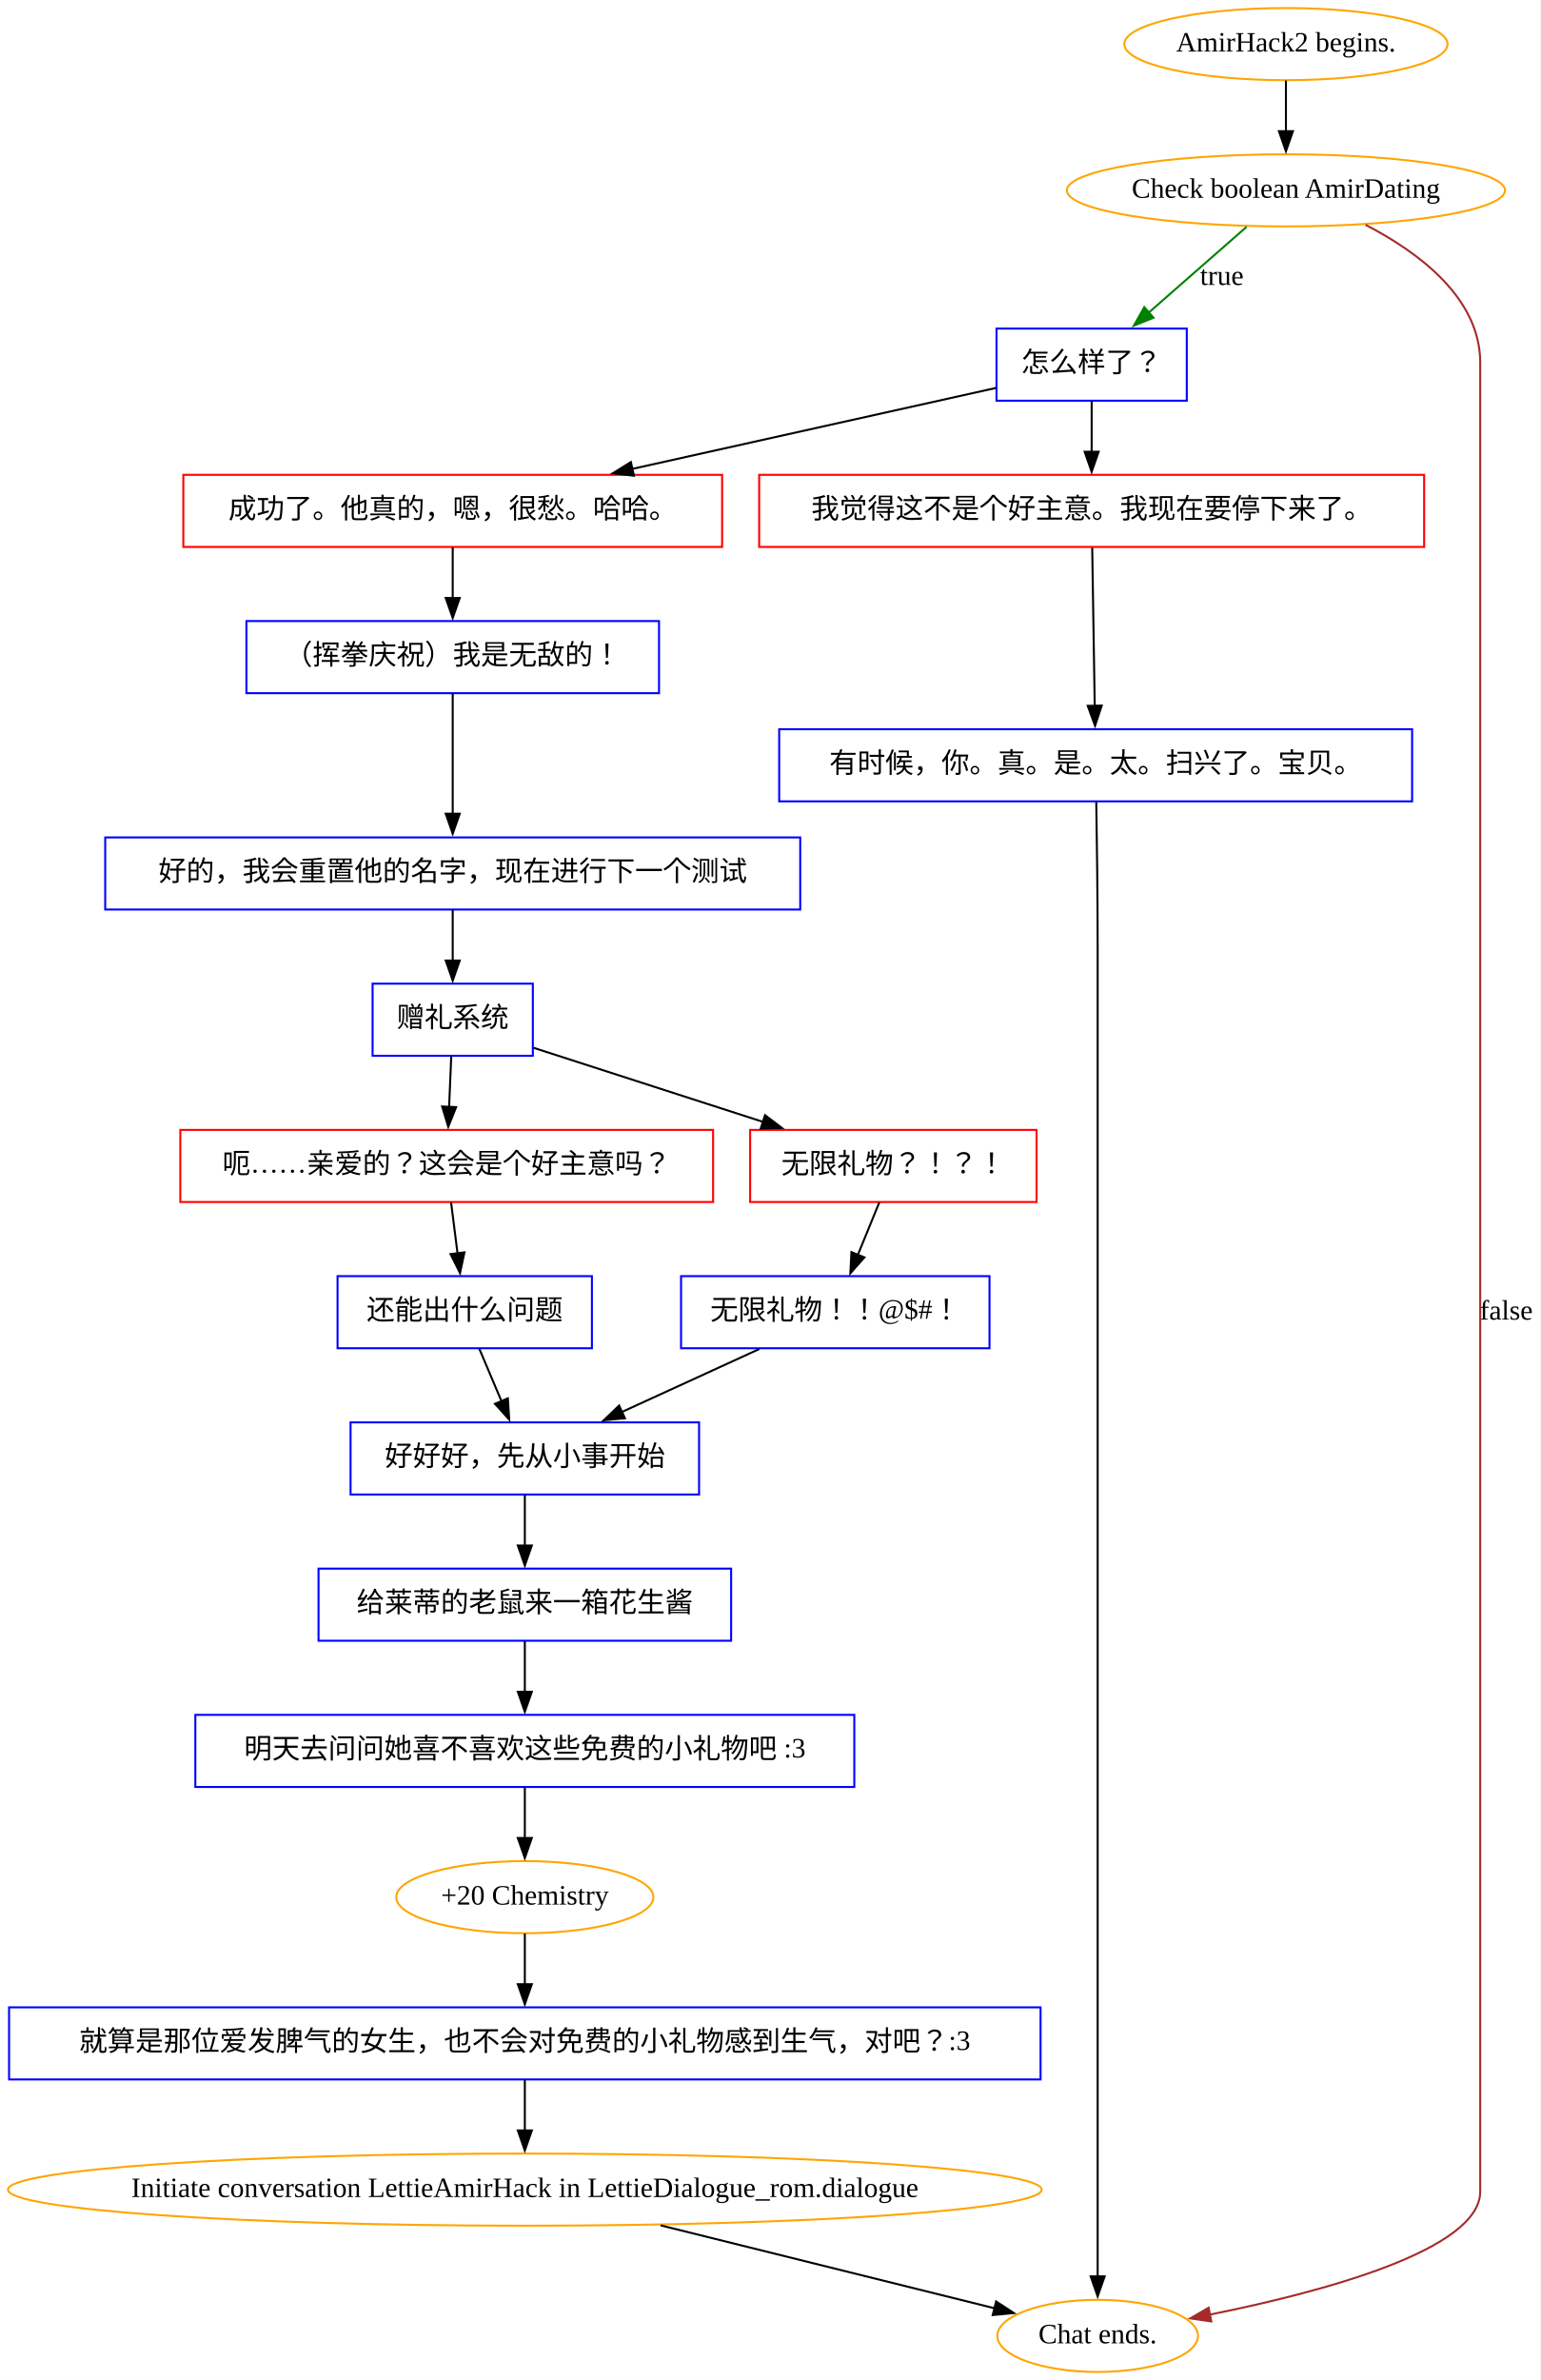
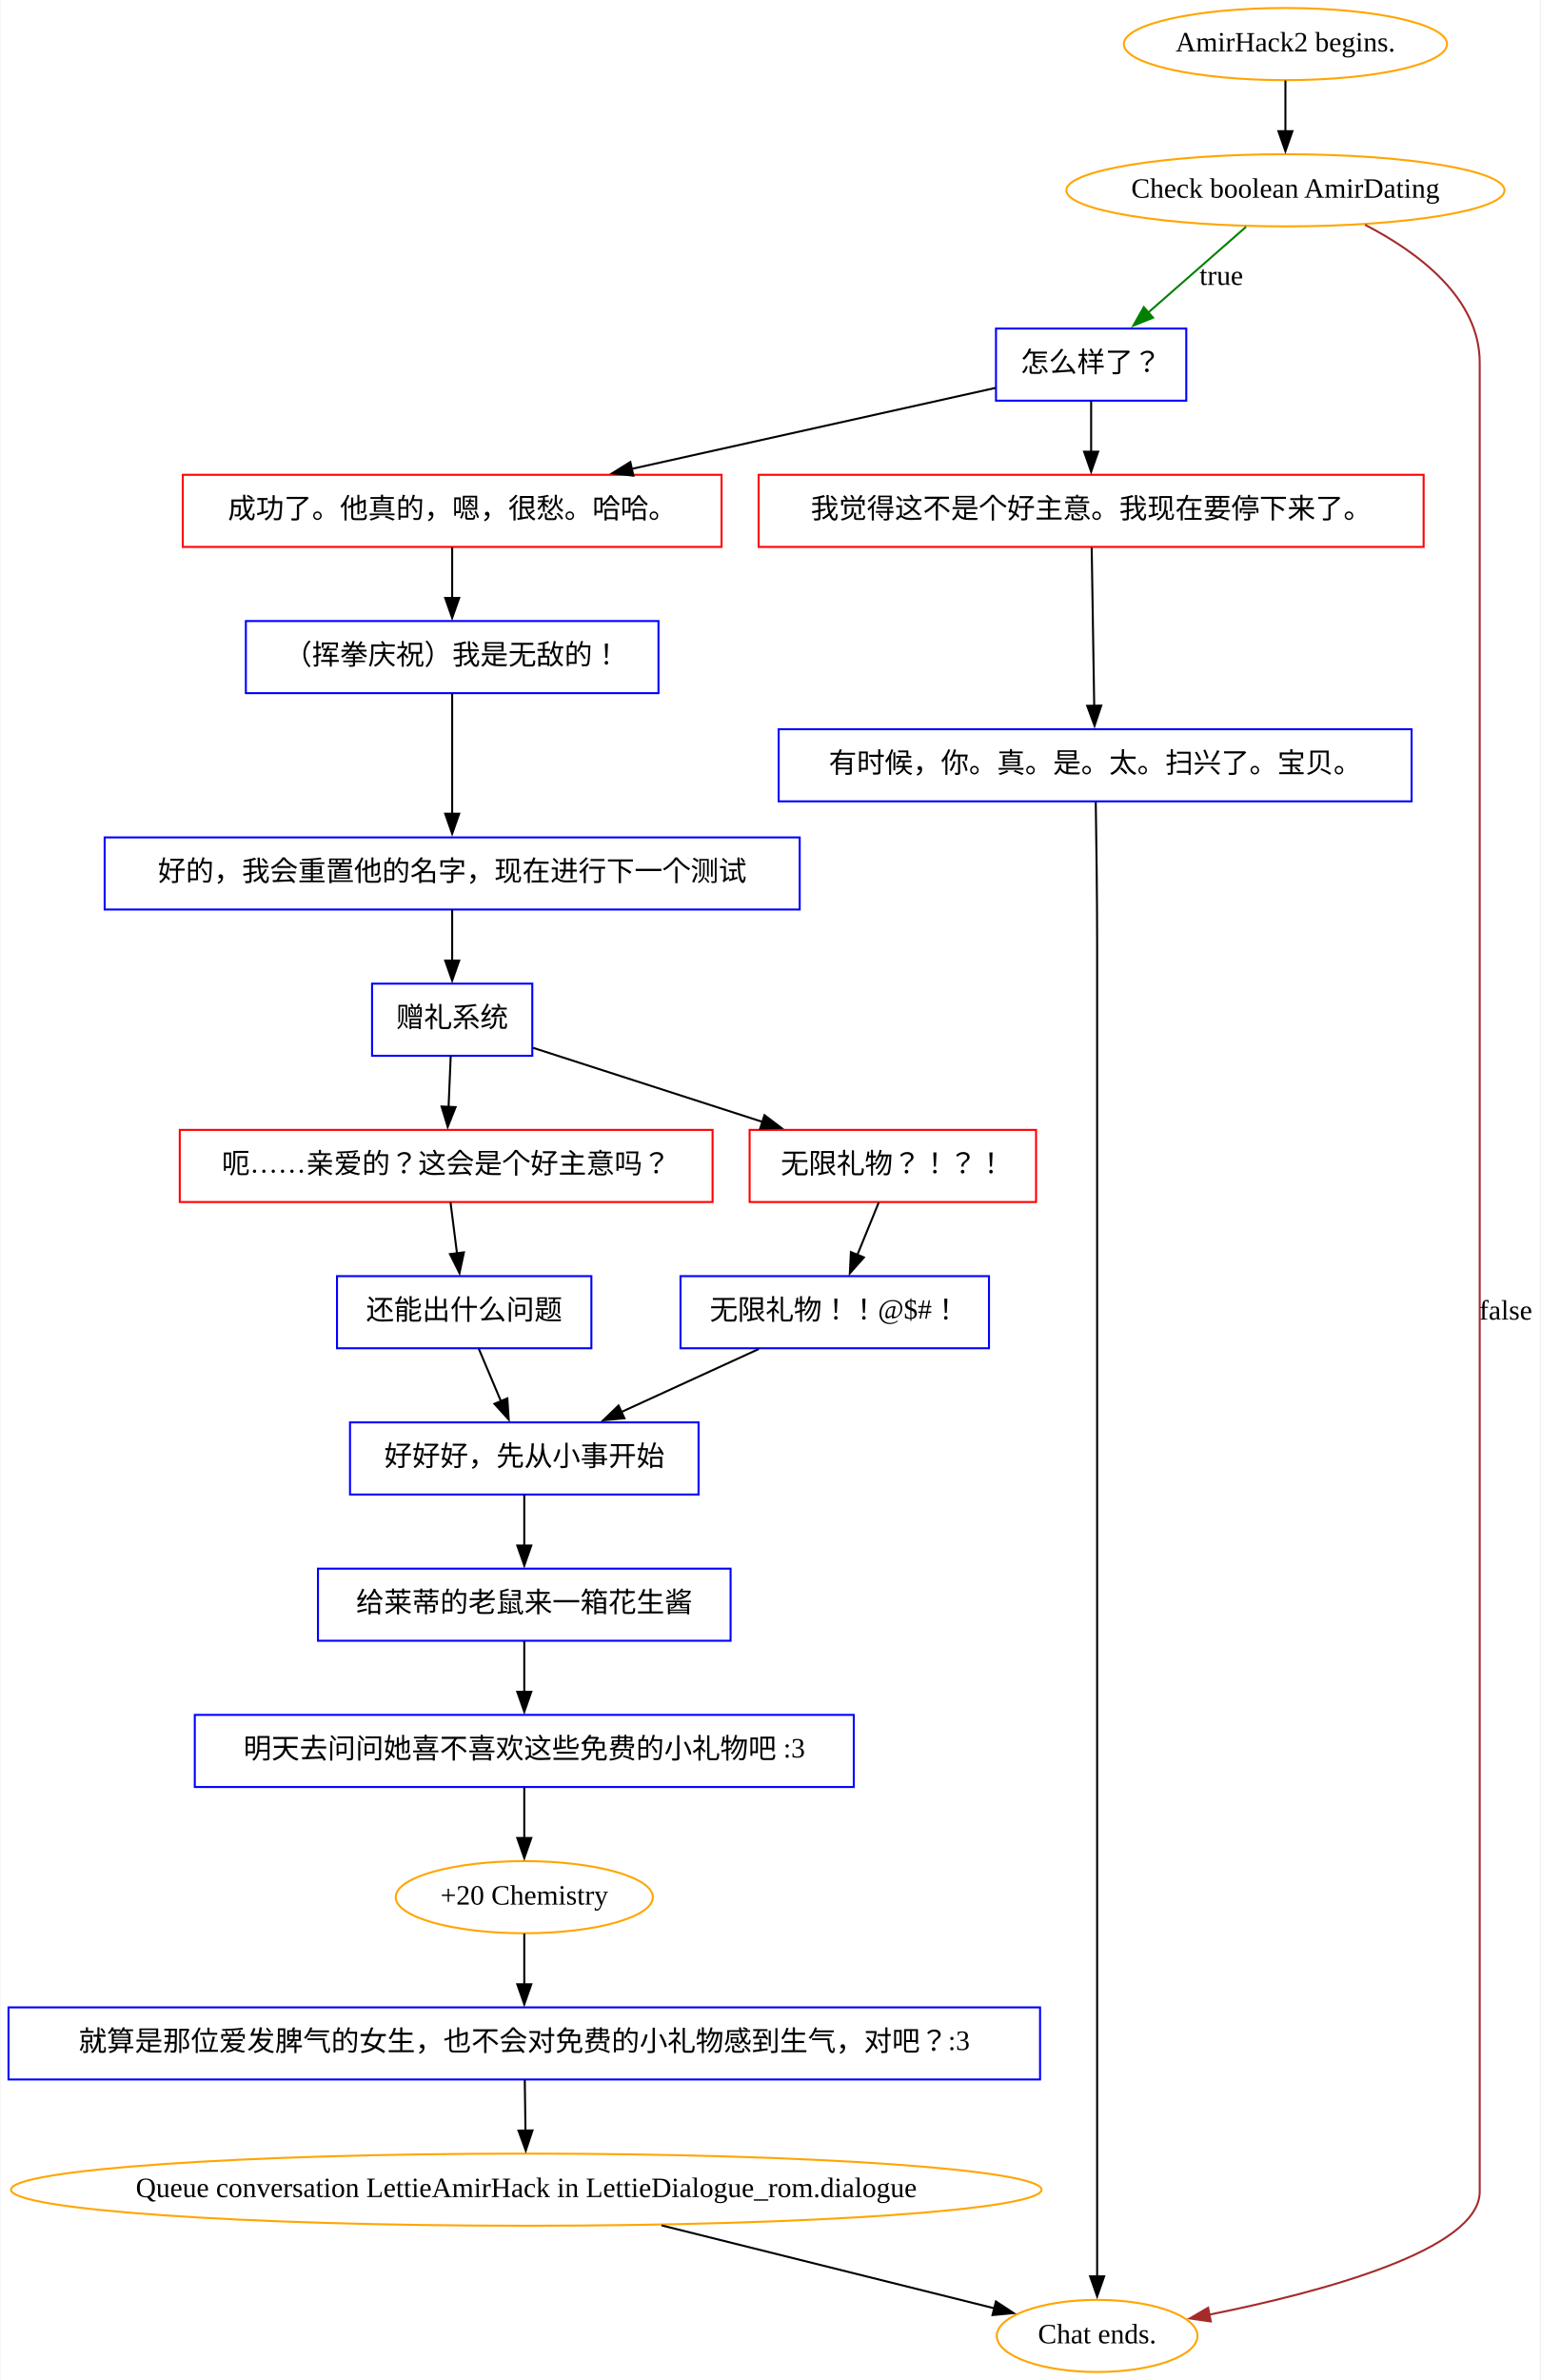
- <svg xmlns="http://www.w3.org/2000/svg" width="769pt" height="1188pt" viewBox="0.00 0.00 769.03 1188.00">
+ <svg xmlns="http://www.w3.org/2000/svg" width="769pt" height="1188pt" viewBox="0.00 0.00 768.50 1188.00">
  <g id="graph0" class="graph" transform="scale(1 1) rotate(0) translate(4 1184)">
-     <polygon fill="white" stroke="none" points="-4,4 -4,-1184 765.03,-1184 765.03,4 -4,4" />
+     <polygon fill="white" stroke="none" points="-4,4 -4,-1184 764.5,-1184 764.5,4 -4,4" />
    <g id="node1" class="node">
-       <ellipse fill="none" stroke="orange" cx="638.03" cy="-1162" rx="80.69" ry="18" />
-       <text text-anchor="middle" x="638.03" y="-1158.3" font-family="Times New Roman,serif" font-size="14.00">AmirHack2 begins.</text>
+       <ellipse fill="none" stroke="orange" cx="637.5" cy="-1162" rx="80.69" ry="18" />
+       <text text-anchor="middle" x="637.5" y="-1158.3" font-family="Times New Roman,serif" font-size="14.00">AmirHack2 begins.</text>
    </g>
    <g id="node2" class="node">
-       <ellipse fill="none" stroke="orange" cx="638.03" cy="-1089" rx="109.38" ry="18" />
-       <text text-anchor="middle" x="638.03" y="-1085.3" font-family="Times New Roman,serif" font-size="14.00">Check boolean AmirDating</text>
+       <ellipse fill="none" stroke="orange" cx="637.5" cy="-1089" rx="109.38" ry="18" />
+       <text text-anchor="middle" x="637.5" y="-1085.3" font-family="Times New Roman,serif" font-size="14.00">Check boolean AmirDating</text>
    </g>
    <g id="edge1" class="edge">
-       <path fill="none" stroke="black" d="M638.03,-1143.81C638.03,-1136.23 638.03,-1127.1 638.03,-1118.54" />
-       <polygon fill="black" stroke="black" points="641.53,-1118.54 638.03,-1108.54 634.53,-1118.54 641.53,-1118.54" />
+       <path fill="none" stroke="black" d="M637.5,-1143.81C637.5,-1136.23 637.5,-1127.1 637.5,-1118.54" />
+       <polygon fill="black" stroke="black" points="641,-1118.54 637.5,-1108.54 634,-1118.54 641,-1118.54" />
    </g>
    <g id="node3" class="node">
-       <polygon fill="none" stroke="blue" points="588.53,-1020 493.53,-1020 493.53,-984 588.53,-984 588.53,-1020" />
-       <text text-anchor="middle" x="541.03" y="-998.3" font-family="Times New Roman,serif" font-size="14.00">怎么样了？</text>
+       <polygon fill="none" stroke="blue" points="588,-1020 493,-1020 493,-984 588,-984 588,-1020" />
+       <text text-anchor="middle" x="540.5" y="-998.3" font-family="Times New Roman,serif" font-size="14.00">怎么样了？</text>
    </g>
    <g id="edge2" class="edge">
-       <path fill="none" stroke="green" d="M618.4,-1070.8C604.29,-1058.44 585.06,-1041.59 569.3,-1027.78" />
-       <polygon fill="green" stroke="green" points="571.93,-1025.42 562.1,-1021.46 567.31,-1030.69 571.93,-1025.42" />
-       <text text-anchor="middle" x="606.03" y="-1041.8" font-family="Times New Roman,serif" font-size="14.00">true</text>
+       <path fill="none" stroke="green" d="M617.87,-1070.8C603.76,-1058.44 584.54,-1041.59 568.78,-1027.78" />
+       <polygon fill="green" stroke="green" points="571.4,-1025.42 561.57,-1021.46 566.79,-1030.69 571.4,-1025.42" />
+       <text text-anchor="middle" x="605.5" y="-1041.8" font-family="Times New Roman,serif" font-size="14.00">true</text>
    </g>
    <g id="node4" class="node">
-       <ellipse fill="none" stroke="orange" cx="544.03" cy="-18" rx="50.09" ry="18" />
-       <text text-anchor="middle" x="544.03" y="-14.3" font-family="Times New Roman,serif" font-size="14.00">Chat ends.</text>
+       <ellipse fill="none" stroke="orange" cx="543.5" cy="-18" rx="50.09" ry="18" />
+       <text text-anchor="middle" x="543.5" y="-14.3" font-family="Times New Roman,serif" font-size="14.00">Chat ends.</text>
    </g>
    <g id="edge3" class="edge">
-       <path fill="none" stroke="brown" d="M677.76,-1071.8C704.55,-1057.95 735.03,-1035.13 735.03,-1003 735.03,-1003 735.03,-1003 735.03,-90 735.03,-60.96 656.46,-39.96 600.11,-28.64" />
-       <polygon fill="brown" stroke="brown" points="600.78,-25.21 590.29,-26.73 599.44,-32.08 600.78,-25.21" />
-       <text text-anchor="middle" x="748.03" y="-525.3" font-family="Times New Roman,serif" font-size="14.00">false</text>
+       <path fill="none" stroke="brown" d="M677.23,-1071.8C704.02,-1057.95 734.5,-1035.13 734.5,-1003 734.5,-1003 734.5,-1003 734.5,-90 734.5,-60.96 655.93,-39.96 599.58,-28.64" />
+       <polygon fill="brown" stroke="brown" points="600.25,-25.21 589.77,-26.73 598.91,-32.08 600.25,-25.21" />
+       <text text-anchor="middle" x="747.5" y="-525.3" font-family="Times New Roman,serif" font-size="14.00">false</text>
    </g>
    <g id="node5" class="node">
-       <polygon fill="none" stroke="red" points="356.53,-947 87.53,-947 87.53,-911 356.53,-911 356.53,-947" />
-       <text text-anchor="middle" x="222.03" y="-925.3" font-family="Times New Roman,serif" font-size="14.00">成功了。他真的，嗯，很愁。哈哈。</text>
+       <polygon fill="none" stroke="red" points="356,-947 87,-947 87,-911 356,-911 356,-947" />
+       <text text-anchor="middle" x="221.5" y="-925.3" font-family="Times New Roman,serif" font-size="14.00">成功了。他真的，嗯，很愁。哈哈。</text>
    </g>
    <g id="edge4" class="edge">
-       <path fill="none" stroke="black" d="M493.27,-990.37C445.43,-979.72 370.63,-963.07 311.69,-949.96" />
-       <polygon fill="black" stroke="black" points="312.5,-946.55 301.98,-947.79 310.98,-953.38 312.5,-946.55" />
+       <path fill="none" stroke="black" d="M492.74,-990.37C444.9,-979.72 370.1,-963.07 311.16,-949.96" />
+       <polygon fill="black" stroke="black" points="311.97,-946.55 301.45,-947.79 310.45,-953.38 311.97,-946.55" />
    </g>
    <g id="node6" class="node">
-       <polygon fill="none" stroke="red" points="707.03,-947 375.03,-947 375.03,-911 707.03,-911 707.03,-947" />
-       <text text-anchor="middle" x="541.03" y="-925.3" font-family="Times New Roman,serif" font-size="14.00">我觉得这不是个好主意。我现在要停下来了。</text>
+       <polygon fill="none" stroke="red" points="706.5,-947 374.5,-947 374.5,-911 706.5,-911 706.5,-947" />
+       <text text-anchor="middle" x="540.5" y="-925.3" font-family="Times New Roman,serif" font-size="14.00">我觉得这不是个好主意。我现在要停下来了。</text>
    </g>
    <g id="edge5" class="edge">
-       <path fill="none" stroke="black" d="M541.03,-983.81C541.03,-976.23 541.03,-967.1 541.03,-958.54" />
-       <polygon fill="black" stroke="black" points="544.53,-958.54 541.03,-948.54 537.53,-958.54 544.53,-958.54" />
+       <path fill="none" stroke="black" d="M540.5,-983.81C540.5,-976.23 540.5,-967.1 540.5,-958.54" />
+       <polygon fill="black" stroke="black" points="544,-958.54 540.5,-948.54 537,-958.54 544,-958.54" />
    </g>
    <g id="node7" class="node">
-       <polygon fill="none" stroke="blue" points="325.03,-874 119.03,-874 119.03,-838 325.03,-838 325.03,-874" />
-       <text text-anchor="middle" x="222.03" y="-852.3" font-family="Times New Roman,serif" font-size="14.00">（挥拳庆祝）我是无敌的！</text>
+       <polygon fill="none" stroke="blue" points="324.5,-874 118.5,-874 118.5,-838 324.5,-838 324.5,-874" />
+       <text text-anchor="middle" x="221.5" y="-852.3" font-family="Times New Roman,serif" font-size="14.00">（挥拳庆祝）我是无敌的！</text>
    </g>
    <g id="edge6" class="edge">
-       <path fill="none" stroke="black" d="M222.03,-910.81C222.03,-903.23 222.03,-894.1 222.03,-885.54" />
-       <polygon fill="black" stroke="black" points="225.53,-885.54 222.03,-875.54 218.53,-885.54 225.53,-885.54" />
+       <path fill="none" stroke="black" d="M221.5,-910.81C221.5,-903.23 221.5,-894.1 221.5,-885.54" />
+       <polygon fill="black" stroke="black" points="225,-885.54 221.5,-875.54 218,-885.54 225,-885.54" />
    </g>
    <g id="node8" class="node">
-       <polygon fill="none" stroke="blue" points="701.03,-820 385.03,-820 385.03,-784 701.03,-784 701.03,-820" />
-       <text text-anchor="middle" x="543.03" y="-798.3" font-family="Times New Roman,serif" font-size="14.00">有时候，你。真。是。太。扫兴了。宝贝。</text>
+       <polygon fill="none" stroke="blue" points="700.5,-820 384.5,-820 384.5,-784 700.5,-784 700.5,-820" />
+       <text text-anchor="middle" x="542.5" y="-798.3" font-family="Times New Roman,serif" font-size="14.00">有时候，你。真。是。太。扫兴了。宝贝。</text>
    </g>
    <g id="edge7" class="edge">
-       <path fill="none" stroke="black" d="M541.31,-910.62C541.63,-890.19 542.18,-855.99 542.57,-831.62" />
-       <polygon fill="black" stroke="black" points="546.07,-831.8 542.73,-821.75 539.07,-831.69 546.07,-831.8" />
+       <path fill="none" stroke="black" d="M540.78,-910.62C541.1,-890.19 541.65,-855.99 542.04,-831.62" />
+       <polygon fill="black" stroke="black" points="545.54,-831.8 542.2,-821.75 538.54,-831.69 545.54,-831.8" />
    </g>
    <g id="node9" class="node">
-       <polygon fill="none" stroke="blue" points="395.53,-766 48.53,-766 48.53,-730 395.53,-730 395.53,-766" />
-       <text text-anchor="middle" x="222.03" y="-744.3" font-family="Times New Roman,serif" font-size="14.00">好的，我会重置他的名字，现在进行下一个测试</text>
+       <polygon fill="none" stroke="blue" points="395,-766 48,-766 48,-730 395,-730 395,-766" />
+       <text text-anchor="middle" x="221.5" y="-744.3" font-family="Times New Roman,serif" font-size="14.00">好的，我会重置他的名字，现在进行下一个测试</text>
    </g>
    <g id="edge8" class="edge">
-       <path fill="none" stroke="black" d="M222.03,-837.97C222.03,-821.76 222.03,-797.06 222.03,-777.79" />
-       <polygon fill="black" stroke="black" points="225.53,-777.85 222.03,-767.85 218.53,-777.85 225.53,-777.85" />
+       <path fill="none" stroke="black" d="M221.5,-837.97C221.5,-821.76 221.5,-797.06 221.5,-777.79" />
+       <polygon fill="black" stroke="black" points="225,-777.85 221.5,-767.85 218,-777.85 225,-777.85" />
    </g>
    <g id="edge9" class="edge">
-       <path fill="none" stroke="black" d="M543.34,-783.61C543.63,-765.67 544.03,-736.88 544.03,-712 544.03,-712 544.03,-712 544.03,-90 544.03,-76.08 544.03,-60.63 544.03,-47.7" />
-       <polygon fill="black" stroke="black" points="547.53,-47.73 544.03,-37.73 540.53,-47.73 547.53,-47.73" />
+       <path fill="none" stroke="black" d="M542.81,-783.61C543.1,-765.67 543.5,-736.88 543.5,-712 543.5,-712 543.5,-712 543.5,-90 543.5,-76.08 543.5,-60.63 543.5,-47.7" />
+       <polygon fill="black" stroke="black" points="547,-47.73 543.5,-37.73 540,-47.73 547,-47.73" />
    </g>
    <g id="node10" class="node">
-       <polygon fill="none" stroke="blue" points="262.03,-693 182.03,-693 182.03,-657 262.03,-657 262.03,-693" />
-       <text text-anchor="middle" x="222.03" y="-671.3" font-family="Times New Roman,serif" font-size="14.00">赠礼系统</text>
+       <polygon fill="none" stroke="blue" points="261.5,-693 181.5,-693 181.5,-657 261.5,-657 261.5,-693" />
+       <text text-anchor="middle" x="221.5" y="-671.3" font-family="Times New Roman,serif" font-size="14.00">赠礼系统</text>
    </g>
    <g id="edge10" class="edge">
-       <path fill="none" stroke="black" d="M222.03,-729.81C222.03,-722.23 222.03,-713.1 222.03,-704.54" />
-       <polygon fill="black" stroke="black" points="225.53,-704.54 222.03,-694.54 218.53,-704.54 225.53,-704.54" />
+       <path fill="none" stroke="black" d="M221.5,-729.81C221.5,-722.23 221.5,-713.1 221.5,-704.54" />
+       <polygon fill="black" stroke="black" points="225,-704.54 221.5,-694.54 218,-704.54 225,-704.54" />
    </g>
    <g id="node11" class="node">
-       <polygon fill="none" stroke="red" points="352.03,-620 86.03,-620 86.03,-584 352.03,-584 352.03,-620" />
-       <text text-anchor="middle" x="219.03" y="-598.3" font-family="Times New Roman,serif" font-size="14.00">呃……亲爱的？这会是个好主意吗？</text>
+       <polygon fill="none" stroke="red" points="351.5,-620 85.5,-620 85.5,-584 351.5,-584 351.5,-620" />
+       <text text-anchor="middle" x="218.5" y="-598.3" font-family="Times New Roman,serif" font-size="14.00">呃……亲爱的？这会是个好主意吗？</text>
    </g>
    <g id="edge11" class="edge">
-       <path fill="none" stroke="black" d="M221.3,-656.81C220.98,-649.14 220.59,-639.89 220.22,-631.24" />
-       <polygon fill="black" stroke="black" points="223.73,-631.38 219.81,-621.54 216.74,-631.68 223.73,-631.38" />
+       <path fill="none" stroke="black" d="M220.77,-656.81C220.45,-649.14 220.06,-639.89 219.69,-631.24" />
+       <polygon fill="black" stroke="black" points="223.2,-631.38 219.28,-621.54 216.21,-631.68 223.2,-631.38" />
    </g>
    <g id="node12" class="node">
-       <polygon fill="none" stroke="red" points="513.53,-620 370.53,-620 370.53,-584 513.53,-584 513.53,-620" />
-       <text text-anchor="middle" x="442.03" y="-598.3" font-family="Times New Roman,serif" font-size="14.00">无限礼物？！？！</text>
+       <polygon fill="none" stroke="red" points="513,-620 370,-620 370,-584 513,-584 513,-620" />
+       <text text-anchor="middle" x="441.5" y="-598.3" font-family="Times New Roman,serif" font-size="14.00">无限礼物？！？！</text>
    </g>
    <g id="edge12" class="edge">
-       <path fill="none" stroke="black" d="M262.38,-660.98C294.44,-650.63 339.92,-635.95 377.09,-623.96" />
-       <polygon fill="black" stroke="black" points="377.96,-627.35 386.4,-620.95 375.81,-620.69 377.96,-627.35" />
+       <path fill="none" stroke="black" d="M261.85,-660.98C293.92,-650.63 339.39,-635.95 376.57,-623.96" />
+       <polygon fill="black" stroke="black" points="377.43,-627.35 385.87,-620.95 375.28,-620.69 377.43,-627.35" />
    </g>
    <g id="node13" class="node">
-       <polygon fill="none" stroke="blue" points="291.53,-547 164.53,-547 164.53,-511 291.53,-511 291.53,-547" />
-       <text text-anchor="middle" x="228.03" y="-525.3" font-family="Times New Roman,serif" font-size="14.00">还能出什么问题</text>
+       <polygon fill="none" stroke="blue" points="291,-547 164,-547 164,-511 291,-511 291,-547" />
+       <text text-anchor="middle" x="227.5" y="-525.3" font-family="Times New Roman,serif" font-size="14.00">还能出什么问题</text>
    </g>
    <g id="edge13" class="edge">
-       <path fill="none" stroke="black" d="M221.21,-583.81C222.18,-576.14 223.35,-566.89 224.45,-558.24" />
-       <polygon fill="black" stroke="black" points="227.89,-558.89 225.68,-548.53 220.95,-558.01 227.89,-558.89" />
+       <path fill="none" stroke="black" d="M220.68,-583.81C221.65,-576.14 222.82,-566.89 223.92,-558.24" />
+       <polygon fill="black" stroke="black" points="227.37,-558.89 225.15,-548.53 220.42,-558.01 227.37,-558.89" />
    </g>
    <g id="node14" class="node">
-       <polygon fill="none" stroke="blue" points="490.03,-547 336.03,-547 336.03,-511 490.03,-511 490.03,-547" />
-       <text text-anchor="middle" x="413.03" y="-525.3" font-family="Times New Roman,serif" font-size="14.00">无限礼物！！@$#！</text>
+       <polygon fill="none" stroke="blue" points="489.5,-547 335.5,-547 335.5,-511 489.5,-511 489.5,-547" />
+       <text text-anchor="middle" x="412.5" y="-525.3" font-family="Times New Roman,serif" font-size="14.00">无限礼物！！@$#！</text>
    </g>
    <g id="edge14" class="edge">
-       <path fill="none" stroke="black" d="M435.01,-583.81C431.8,-575.96 427.92,-566.47 424.32,-557.66" />
-       <polygon fill="black" stroke="black" points="427.58,-556.36 420.55,-548.43 421.1,-559.01 427.58,-556.36" />
+       <path fill="none" stroke="black" d="M434.48,-583.81C431.27,-575.96 427.4,-566.47 423.8,-557.66" />
+       <polygon fill="black" stroke="black" points="427.05,-556.36 420.03,-548.43 420.57,-559.01 427.05,-556.36" />
    </g>
    <g id="node15" class="node">
-       <polygon fill="none" stroke="blue" points="345.03,-474 171.03,-474 171.03,-438 345.03,-438 345.03,-474" />
-       <text text-anchor="middle" x="258.03" y="-452.3" font-family="Times New Roman,serif" font-size="14.00">好好好，先从小事开始</text>
+       <polygon fill="none" stroke="blue" points="344.5,-474 170.5,-474 170.5,-438 344.5,-438 344.5,-474" />
+       <text text-anchor="middle" x="257.5" y="-452.3" font-family="Times New Roman,serif" font-size="14.00">好好好，先从小事开始</text>
    </g>
    <g id="edge15" class="edge">
-       <path fill="none" stroke="black" d="M235.29,-510.81C238.64,-502.88 242.71,-493.26 246.47,-484.36" />
-       <polygon fill="black" stroke="black" points="249.57,-486 250.24,-475.42 243.13,-483.27 249.57,-486" />
+       <path fill="none" stroke="black" d="M234.76,-510.81C238.12,-502.88 242.18,-493.26 245.94,-484.36" />
+       <polygon fill="black" stroke="black" points="249.05,-486 249.72,-475.42 242.6,-483.27 249.05,-486" />
    </g>
    <g id="edge16" class="edge">
-       <path fill="none" stroke="black" d="M375.11,-510.63C354.37,-501.13 328.47,-489.27 306.31,-479.11" />
-       <polygon fill="black" stroke="black" points="308.02,-476.05 297.47,-475.07 305.1,-482.41 308.02,-476.05" />
+       <path fill="none" stroke="black" d="M374.58,-510.63C353.85,-501.13 327.94,-489.27 305.78,-479.11" />
+       <polygon fill="black" stroke="black" points="307.49,-476.05 296.94,-475.07 304.57,-482.41 307.49,-476.05" />
    </g>
    <g id="node16" class="node">
-       <polygon fill="none" stroke="blue" points="361.03,-401 155.03,-401 155.03,-365 361.03,-365 361.03,-401" />
-       <text text-anchor="middle" x="258.03" y="-379.3" font-family="Times New Roman,serif" font-size="14.00">给莱蒂的老鼠来一箱花生酱</text>
+       <polygon fill="none" stroke="blue" points="360.5,-401 154.5,-401 154.5,-365 360.5,-365 360.5,-401" />
+       <text text-anchor="middle" x="257.5" y="-379.3" font-family="Times New Roman,serif" font-size="14.00">给莱蒂的老鼠来一箱花生酱</text>
    </g>
    <g id="edge17" class="edge">
-       <path fill="none" stroke="black" d="M258.03,-437.81C258.03,-430.23 258.03,-421.1 258.03,-412.54" />
-       <polygon fill="black" stroke="black" points="261.53,-412.54 258.03,-402.54 254.53,-412.54 261.53,-412.54" />
+       <path fill="none" stroke="black" d="M257.5,-437.81C257.5,-430.23 257.5,-421.1 257.5,-412.54" />
+       <polygon fill="black" stroke="black" points="261,-412.54 257.5,-402.54 254,-412.54 261,-412.54" />
    </g>
    <g id="node17" class="node">
-       <polygon fill="none" stroke="blue" points="422.53,-328 93.53,-328 93.53,-292 422.53,-292 422.53,-328" />
-       <text text-anchor="middle" x="258.03" y="-306.3" font-family="Times New Roman,serif" font-size="14.00">明天去问问她喜不喜欢这些免费的小礼物吧 :3</text>
+       <polygon fill="none" stroke="blue" points="422,-328 93,-328 93,-292 422,-292 422,-328" />
+       <text text-anchor="middle" x="257.5" y="-306.3" font-family="Times New Roman,serif" font-size="14.00">明天去问问她喜不喜欢这些免费的小礼物吧 :3</text>
    </g>
    <g id="edge18" class="edge">
-       <path fill="none" stroke="black" d="M258.03,-364.81C258.03,-357.23 258.03,-348.1 258.03,-339.54" />
-       <polygon fill="black" stroke="black" points="261.53,-339.54 258.03,-329.54 254.53,-339.54 261.53,-339.54" />
+       <path fill="none" stroke="black" d="M257.5,-364.81C257.5,-357.23 257.5,-348.1 257.5,-339.54" />
+       <polygon fill="black" stroke="black" points="261,-339.54 257.5,-329.54 254,-339.54 261,-339.54" />
    </g>
    <g id="node18" class="node">
-       <ellipse fill="none" stroke="orange" cx="258.03" cy="-237" rx="64.19" ry="18" />
-       <text text-anchor="middle" x="258.03" y="-233.3" font-family="Times New Roman,serif" font-size="14.00">+20 Chemistry</text>
+       <ellipse fill="none" stroke="orange" cx="257.5" cy="-237" rx="64.19" ry="18" />
+       <text text-anchor="middle" x="257.5" y="-233.3" font-family="Times New Roman,serif" font-size="14.00">+20 Chemistry</text>
    </g>
    <g id="edge19" class="edge">
-       <path fill="none" stroke="black" d="M258.03,-291.81C258.03,-284.23 258.03,-275.1 258.03,-266.54" />
-       <polygon fill="black" stroke="black" points="261.53,-266.54 258.03,-256.54 254.53,-266.54 261.53,-266.54" />
+       <path fill="none" stroke="black" d="M257.5,-291.81C257.5,-284.23 257.5,-275.1 257.5,-266.54" />
+       <polygon fill="black" stroke="black" points="261,-266.54 257.5,-256.54 254,-266.54 261,-266.54" />
    </g>
    <g id="node19" class="node">
-       <polygon fill="none" stroke="blue" points="515.53,-182 0.53,-182 0.53,-146 515.53,-146 515.53,-182" />
-       <text text-anchor="middle" x="258.03" y="-160.3" font-family="Times New Roman,serif" font-size="14.00">就算是那位爱发脾气的女生，也不会对免费的小礼物感到生气，对吧？:3</text>
+       <polygon fill="none" stroke="blue" points="515,-182 0,-182 0,-146 515,-146 515,-182" />
+       <text text-anchor="middle" x="257.5" y="-160.3" font-family="Times New Roman,serif" font-size="14.00">就算是那位爱发脾气的女生，也不会对免费的小礼物感到生气，对吧？:3</text>
    </g>
    <g id="edge20" class="edge">
-       <path fill="none" stroke="black" d="M258.03,-218.81C258.03,-211.23 258.03,-202.1 258.03,-193.54" />
-       <polygon fill="black" stroke="black" points="261.53,-193.54 258.03,-183.54 254.53,-193.54 261.53,-193.54" />
+       <path fill="none" stroke="black" d="M257.5,-218.81C257.5,-211.23 257.5,-202.1 257.5,-193.54" />
+       <polygon fill="black" stroke="black" points="261,-193.54 257.5,-183.54 254,-193.54 261,-193.54" />
    </g>
    <g id="node20" class="node">
-       <ellipse fill="none" stroke="orange" cx="258.03" cy="-91" rx="258.05" ry="18" />
-       <text text-anchor="middle" x="258.03" y="-87.3" font-family="Times New Roman,serif" font-size="14.00">Initiate conversation LettieAmirHack in LettieDialogue_rom.dialogue</text>
+       <ellipse fill="none" stroke="orange" cx="258.5" cy="-91" rx="257.25" ry="18" />
+       <text text-anchor="middle" x="258.5" y="-87.3" font-family="Times New Roman,serif" font-size="14.00">Queue conversation LettieAmirHack in LettieDialogue_rom.dialogue</text>
    </g>
    <g id="edge21" class="edge">
-       <path fill="none" stroke="black" d="M258.03,-145.81C258.03,-138.23 258.03,-129.1 258.03,-120.54" />
-       <polygon fill="black" stroke="black" points="261.53,-120.54 258.03,-110.54 254.53,-120.54 261.53,-120.54" />
+       <path fill="none" stroke="black" d="M257.74,-145.81C257.85,-138.23 257.98,-129.1 258.1,-120.54" />
+       <polygon fill="black" stroke="black" points="261.6,-120.59 258.24,-110.54 254.6,-120.49 261.6,-120.59" />
    </g>
    <g id="edge22" class="edge">
-       <path fill="none" stroke="black" d="M325.81,-73.17C376.93,-60.48 445.98,-43.34 492.61,-31.77" />
-       <polygon fill="black" stroke="black" points="493.33,-35.19 502.19,-29.39 491.64,-28.4 493.33,-35.19" />
+       <path fill="none" stroke="black" d="M326.04,-73.17C376.98,-60.48 445.79,-43.34 492.26,-31.77" />
+       <polygon fill="black" stroke="black" points="492.95,-35.2 501.8,-29.39 491.26,-28.41 492.95,-35.2" />
    </g>
  </g>
</svg>
